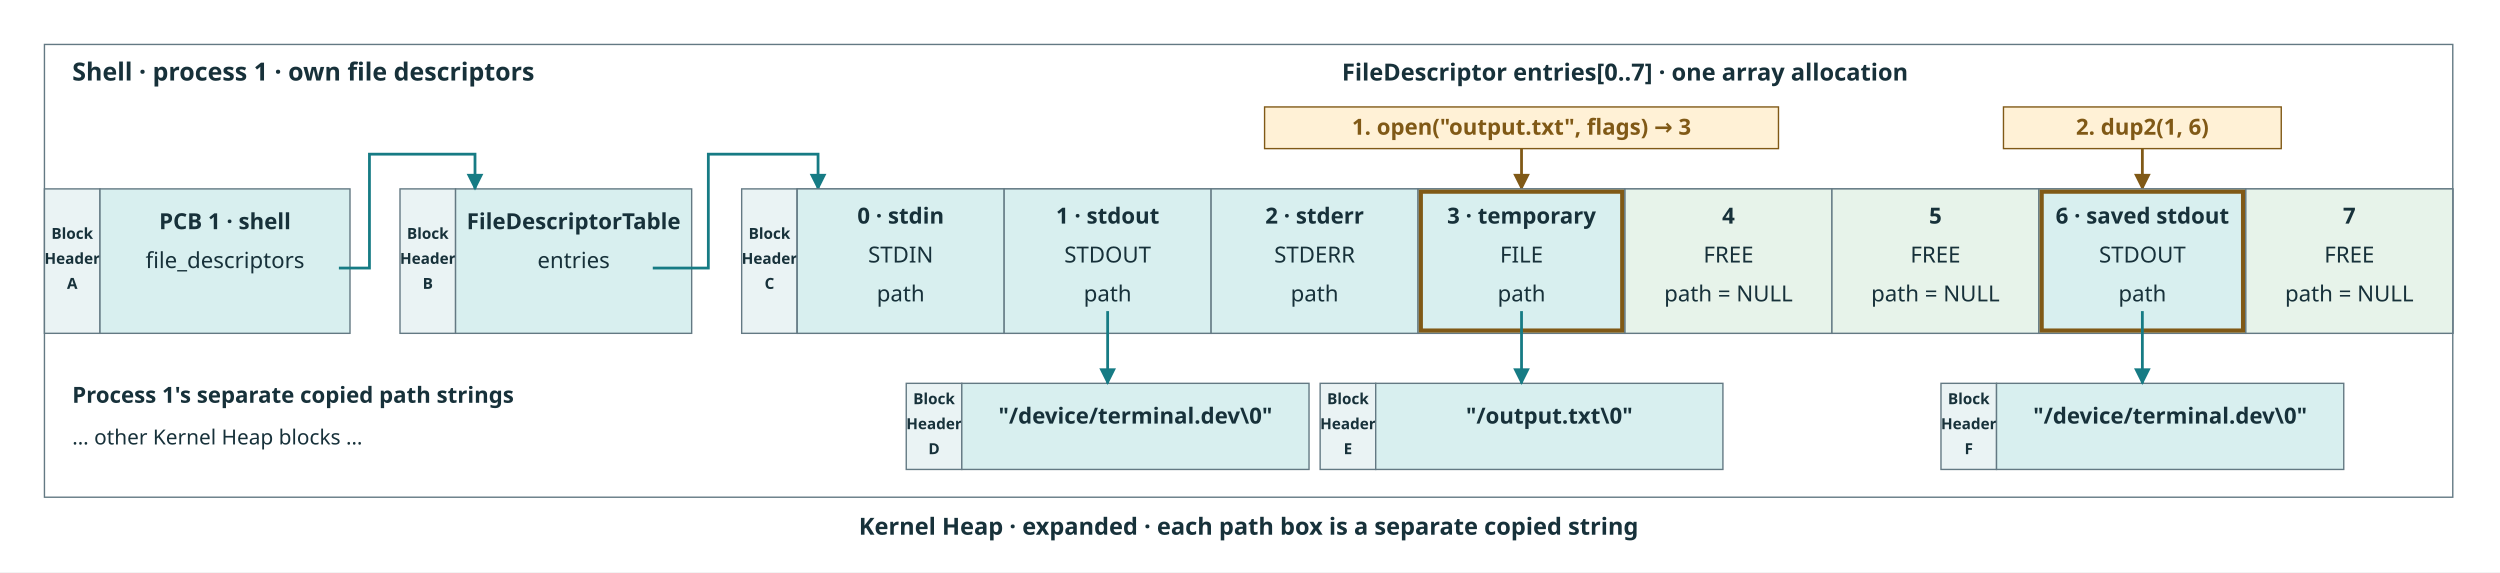
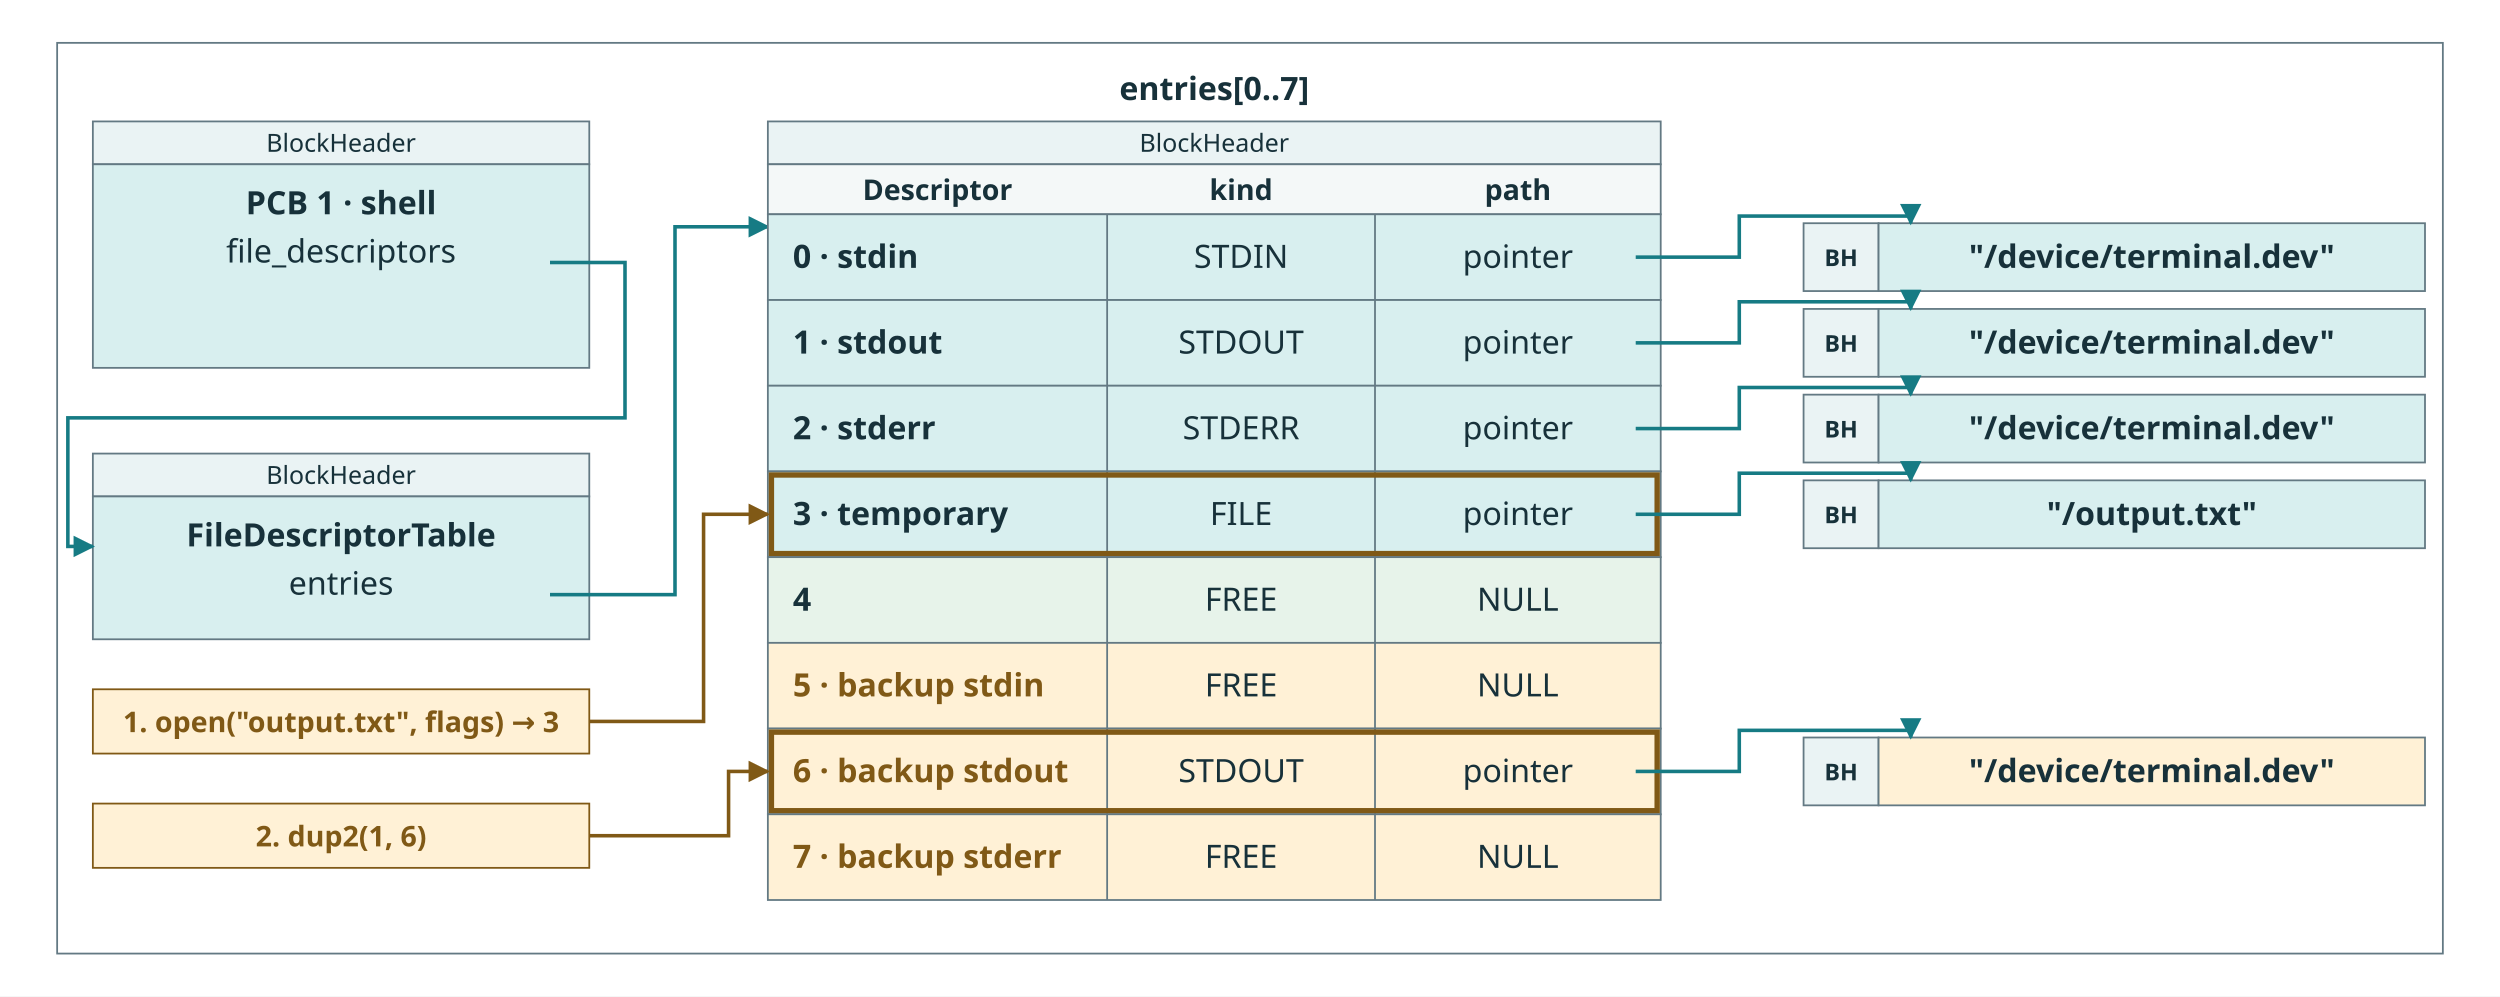
- <svg xmlns="http://www.w3.org/2000/svg" width="1800" height="412" viewBox="0 0 1800 412" role="img" aria-labelledby="title desc">
+ <svg xmlns="http://www.w3.org/2000/svg" width="1400" height="558" viewBox="0 0 1400 558" role="img" aria-labelledby="title desc">
  <defs>
    <marker id="405ea8" viewBox="0 0 10 10" refX="9" refY="5" markerWidth="6" markerHeight="6" orient="auto">
      <path d="M 0 0 L 10 5 L 0 10 z" fill="#167b84" />
    </marker>
    <marker id="26715b" viewBox="0 0 10 10" refX="9" refY="5" markerWidth="6" markerHeight="6" orient="auto">
      <path d="M 0 0 L 10 5 L 0 10 z" fill="#25734f" />
    </marker>
    <marker id="785099" viewBox="0 0 10 10" refX="9" refY="5" markerWidth="6" markerHeight="6" orient="auto">
      <path d="M 0 0 L 10 5 L 0 10 z" fill="#637983" />
    </marker>
    <marker id="9c3d15" viewBox="0 0 10 10" refX="9" refY="5" markerWidth="6" markerHeight="6" orient="auto">
      <path d="M 0 0 L 10 5 L 0 10 z" fill="#805916" />
    </marker>
  </defs>
-   <rect width="1800" height="412" fill="white" />
+   <rect width="1400" height="558" fill="white" />
  <g font-family="Cantarell, sans-serif">
-     <rect x="32" y="32" width="1734" height="326" fill="none" stroke="#637983" stroke-width="1" />
-     <a href="../../kernel/process/process.header#L42">
-       <text x="52" y="58" text-anchor="start" font-size="18" font-weight="bold" fill="#17313a">Shell · process 1 · own file descriptors</text>
+     <rect x="32" y="24" width="1336" height="510" fill="none" stroke="#637983" stroke-width="1" />
+     <rect x="52" y="68" width="278" height="24" fill="#eaf3f4" stroke="#637983" stroke-width="1" />
+     <a href="../../common/heap.header#L5">
+       <text x="191.0" y="85" text-anchor="middle" font-size="14" font-weight="normal" fill="#17313a">BlockHeader</text>
    </a>
-     <rect x="32" y="136" width="40" height="104" fill="#eaf3f4" stroke="#637983" stroke-width="1" />
-     <a href="../../common/heap.header#L5">
-       <text x="52" y="172.0" text-anchor="middle" font-size="11" font-weight="bold" fill="#17313a">Block</text>
-     </a>
-     <a href="../../common/heap.header#L5">
-       <text x="52" y="190.0" text-anchor="middle" font-size="11" font-weight="bold" fill="#17313a">Header</text>
-     </a>
-     <a href="../../common/heap.header#L5">
-       <text x="52" y="208.0" text-anchor="middle" font-size="11" font-weight="bold" fill="#17313a">A</text>
-     </a>
-     <rect x="72" y="136" width="180" height="104" fill="#d8efef" stroke="#637983" stroke-width="1" />
+     <rect x="52" y="92" width="278" height="114" fill="#d8efef" stroke="#637983" stroke-width="1" />
    <a href="../../kernel/process/process.header#L31">
-       <text x="162.0" y="165" text-anchor="middle" font-size="16" font-weight="bold" fill="#17313a">PCB 1 · shell</text>
+       <text x="191.0" y="120" text-anchor="middle" font-size="18" font-weight="bold" fill="#17313a">PCB 1 · shell</text>
    </a>
    <a href="../../kernel/process/process.header#L42">
-       <text x="162.0" y="193" text-anchor="middle" font-size="16" font-weight="normal" fill="#17313a">file_descriptors</text>
+       <text x="191.0" y="147" text-anchor="middle" font-size="18" font-weight="normal" fill="#17313a">file_descriptors</text>
    </a>
-     <rect x="288" y="136" width="40" height="104" fill="#eaf3f4" stroke="#637983" stroke-width="1" />
+     <rect x="52" y="254" width="278" height="24" fill="#eaf3f4" stroke="#637983" stroke-width="1" />
    <a href="../../common/heap.header#L5">
-       <text x="308" y="172.0" text-anchor="middle" font-size="11" font-weight="bold" fill="#17313a">Block</text>
+       <text x="191.0" y="271" text-anchor="middle" font-size="14" font-weight="normal" fill="#17313a">BlockHeader</text>
    </a>
-     <a href="../../common/heap.header#L5">
-       <text x="308" y="190.0" text-anchor="middle" font-size="11" font-weight="bold" fill="#17313a">Header</text>
-     </a>
-     <a href="../../common/heap.header#L5">
-       <text x="308" y="208.0" text-anchor="middle" font-size="11" font-weight="bold" fill="#17313a">B</text>
-     </a>
-     <rect x="328" y="136" width="170" height="104" fill="#d8efef" stroke="#637983" stroke-width="1" />
+     <rect x="52" y="278" width="278" height="80" fill="#d8efef" stroke="#637983" stroke-width="1" />
    <a href="../../kernel/filesystem/file_descriptor.header#L22">
-       <text x="413.0" y="165" text-anchor="middle" font-size="16" font-weight="bold" fill="#17313a">FileDescriptorTable</text>
+       <text x="191.0" y="306" text-anchor="middle" font-size="18" font-weight="bold" fill="#17313a">FileDescriptorTable</text>
    </a>
    <a href="../../kernel/filesystem/file_descriptor.header#L23">
-       <text x="413.0" y="193" text-anchor="middle" font-size="16" font-weight="normal" fill="#17313a">entries</text>
+       <text x="191.0" y="333" text-anchor="middle" font-size="18" font-weight="normal" fill="#17313a">entries</text>
    </a>
-     <rect x="534" y="136" width="40" height="104" fill="#eaf3f4" stroke="#637983" stroke-width="1" />
+     <path d="M 308 147 H 350 V 234 H 38 V 306 H 52" fill="none" stroke="#167b84" stroke-width="2" marker-end="url(#405ea8)" />
+     <path d="M 308 333 H 378 V 127 H 430" fill="none" stroke="#167b84" stroke-width="2" marker-end="url(#405ea8)" />
+     <a href="../../kernel/filesystem/file_descriptor.header#L15">
+       <text x="680" y="56" text-anchor="middle" font-size="18" font-weight="bold" fill="#17313a">entries[0..7]</text>
+     </a>
+     <rect x="430" y="68" width="500" height="24" fill="#eaf3f4" stroke="#637983" stroke-width="1" />
    <a href="../../common/heap.header#L5">
-       <text x="554" y="172.0" text-anchor="middle" font-size="11" font-weight="bold" fill="#17313a">Block</text>
+       <text x="680" y="85" text-anchor="middle" font-size="14" font-weight="normal" fill="#17313a">BlockHeader</text>
    </a>
-     <a href="../../common/heap.header#L5">
-       <text x="554" y="190.0" text-anchor="middle" font-size="11" font-weight="bold" fill="#17313a">Header</text>
-     </a>
-     <a href="../../common/heap.header#L5">
-       <text x="554" y="208.0" text-anchor="middle" font-size="11" font-weight="bold" fill="#17313a">C</text>
-     </a>
-     <rect x="574" y="136" width="1192" height="104" fill="#d8efef" stroke="#637983" stroke-width="1" />
-     <a href="../../kernel/filesystem/file_descriptor.header#L15">
-       <text x="1170" y="58" text-anchor="middle" font-size="17" font-weight="bold" fill="#17313a">FileDescriptor entries[0..7] · one array allocation</text>
-     </a>
-     <rect x="910.5" y="77" width="370" height="30" fill="#fff1d6" stroke="#805916" stroke-width="1" />
-     <a href="../../library/fcntl/fcntl.picoc#L15">
-       <text x="1095.5" y="97" text-anchor="middle" font-size="16" font-weight="bold" fill="#805916">1. open("output.txt", flags) → 3</text>
-     </a>
-     <path d="M 1095.5 107 L 1095.5 136" fill="none" stroke="#805916" stroke-width="2" marker-end="url(#9c3d15)" />
-     <rect x="1442.5" y="77" width="200" height="30" fill="#fff1d6" stroke="#805916" stroke-width="1" />
-     <a href="../../library/unistd/io.picoc#L58">
-       <text x="1542.5" y="97" text-anchor="middle" font-size="16" font-weight="bold" fill="#805916">2. dup2(1, 6)</text>
-     </a>
-     <path d="M 1542.5 107 L 1542.5 136" fill="none" stroke="#805916" stroke-width="2" marker-end="url(#9c3d15)" />
-     <path d="M 244 193 H 266 V 111 H 342 V 136" fill="none" stroke="#167b84" stroke-width="2" marker-end="url(#405ea8)" />
-     <path d="M 470 193 H 510 V 111 H 589 V 136" fill="none" stroke="#167b84" stroke-width="2" marker-end="url(#405ea8)" />
-     <rect x="574" y="136" width="149" height="104" fill="#d8efef" stroke="#637983" stroke-width="1" />
-     <text x="648.5" y="161" text-anchor="middle" font-size="16" font-weight="bold" fill="#17313a">0 · stdin</text>
-     <a href="../../kernel/filesystem/file_descriptor.header#L10">
-       <text x="648.5" y="189" text-anchor="middle" font-size="16" font-weight="normal" fill="#17313a">STDIN</text>
+     <rect x="430" y="92" width="500" height="28" fill="#f4f8f8" stroke="#637983" stroke-width="1" />
+     <text x="525" y="112" text-anchor="middle" font-size="16" font-weight="bold" fill="#17313a">Descriptor</text>
+     <a href="../../kernel/filesystem/file_descriptor.header#L16">
+       <text x="695" y="112" text-anchor="middle" font-size="16" font-weight="bold" fill="#17313a">kind</text>
    </a>
    <a href="../../kernel/filesystem/file_descriptor.header#L19">
-       <text x="648.5" y="217" text-anchor="middle" font-size="16" font-weight="normal" fill="#17313a">path</text>
+       <text x="850" y="112" text-anchor="middle" font-size="16" font-weight="bold" fill="#17313a">path</text>
    </a>
-     <rect x="723" y="136" width="149" height="104" fill="#d8efef" stroke="#637983" stroke-width="1" />
-     <text x="797.5" y="161" text-anchor="middle" font-size="16" font-weight="bold" fill="#17313a">1 · stdout</text>
-     <a href="../../kernel/filesystem/file_descriptor.header#L11">
-       <text x="797.5" y="189" text-anchor="middle" font-size="16" font-weight="normal" fill="#17313a">STDOUT</text>
+     <rect x="430" y="120" width="500" height="48" fill="#d8efef" stroke="#637983" stroke-width="1" />
+     <path d="M 620 120 v 48" stroke="#637983" />
+     <path d="M 770 120 v 48" stroke="#637983" />
+     <text x="444" y="150.0" text-anchor="start" font-size="18" font-weight="bold" fill="#17313a">0 · stdin</text>
+     <a href="../../kernel/filesystem/file_descriptor.header#L10">
+       <text x="695" y="150.0" text-anchor="middle" font-size="18" font-weight="normal" fill="#17313a">STDIN</text>
    </a>
    <a href="../../kernel/filesystem/file_descriptor.header#L19">
-       <text x="797.5" y="217" text-anchor="middle" font-size="16" font-weight="normal" fill="#17313a">path</text>
+       <text x="850" y="150.0" text-anchor="middle" font-size="18" font-weight="normal" fill="#17313a">pointer</text>
    </a>
-     <rect x="872" y="136" width="149" height="104" fill="#d8efef" stroke="#637983" stroke-width="1" />
-     <text x="946.5" y="161" text-anchor="middle" font-size="16" font-weight="bold" fill="#17313a">2 · stderr</text>
-     <a href="../../kernel/filesystem/file_descriptor.header#L12">
-       <text x="946.5" y="189" text-anchor="middle" font-size="16" font-weight="normal" fill="#17313a">STDERR</text>
+     <rect x="1010" y="125" width="42" height="38" fill="#eaf3f4" stroke="#637983" stroke-width="1" />
+     <a href="../../common/heap.header#L5">
+       <text x="1031" y="149.0" text-anchor="middle" font-size="13" font-weight="bold" fill="#17313a">BH</text>
+     </a>
+     <rect x="1052" y="125" width="306" height="38" fill="#d8efef" stroke="#637983" stroke-width="1" />
+     <a href="../../kernel/filesystem/file_descriptor.header#L19">
+       <text x="1205" y="150.0" text-anchor="middle" font-size="18" font-weight="bold" fill="#17313a">"/device/terminal.dev"</text>
+     </a>
+     <path d="M 916 144.0 H 974 V 121 H 1070 V 125" fill="none" stroke="#167b84" stroke-width="2" marker-end="url(#405ea8)" />
+     <rect x="430" y="168" width="500" height="48" fill="#d8efef" stroke="#637983" stroke-width="1" />
+     <path d="M 620 168 v 48" stroke="#637983" />
+     <path d="M 770 168 v 48" stroke="#637983" />
+     <text x="444" y="198.0" text-anchor="start" font-size="18" font-weight="bold" fill="#17313a">1 · stdout</text>
+     <a href="../../kernel/filesystem/file_descriptor.header#L11">
+       <text x="695" y="198.0" text-anchor="middle" font-size="18" font-weight="normal" fill="#17313a">STDOUT</text>
    </a>
    <a href="../../kernel/filesystem/file_descriptor.header#L19">
-       <text x="946.5" y="217" text-anchor="middle" font-size="16" font-weight="normal" fill="#17313a">path</text>
+       <text x="850" y="198.0" text-anchor="middle" font-size="18" font-weight="normal" fill="#17313a">pointer</text>
    </a>
-     <rect x="1021" y="136" width="149" height="104" fill="#d8efef" stroke="#637983" stroke-width="1" />
-     <text x="1095.5" y="161" text-anchor="middle" font-size="16" font-weight="bold" fill="#17313a">3 · temporary</text>
-     <a href="../../kernel/filesystem/file_descriptor.header#L13">
-       <text x="1095.5" y="189" text-anchor="middle" font-size="16" font-weight="normal" fill="#17313a">FILE</text>
+     <rect x="1010" y="173" width="42" height="38" fill="#eaf3f4" stroke="#637983" stroke-width="1" />
+     <a href="../../common/heap.header#L5">
+       <text x="1031" y="197.0" text-anchor="middle" font-size="13" font-weight="bold" fill="#17313a">BH</text>
+     </a>
+     <rect x="1052" y="173" width="306" height="38" fill="#d8efef" stroke="#637983" stroke-width="1" />
+     <a href="../../kernel/filesystem/file_descriptor.header#L19">
+       <text x="1205" y="198.0" text-anchor="middle" font-size="18" font-weight="bold" fill="#17313a">"/device/terminal.dev"</text>
+     </a>
+     <path d="M 916 192.0 H 974 V 169 H 1070 V 173" fill="none" stroke="#167b84" stroke-width="2" marker-end="url(#405ea8)" />
+     <rect x="430" y="216" width="500" height="48" fill="#d8efef" stroke="#637983" stroke-width="1" />
+     <path d="M 620 216 v 48" stroke="#637983" />
+     <path d="M 770 216 v 48" stroke="#637983" />
+     <text x="444" y="246.0" text-anchor="start" font-size="18" font-weight="bold" fill="#17313a">2 · stderr</text>
+     <a href="../../kernel/filesystem/file_descriptor.header#L12">
+       <text x="695" y="246.0" text-anchor="middle" font-size="18" font-weight="normal" fill="#17313a">STDERR</text>
    </a>
    <a href="../../kernel/filesystem/file_descriptor.header#L19">
-       <text x="1095.5" y="217" text-anchor="middle" font-size="16" font-weight="normal" fill="#17313a">path</text>
+       <text x="850" y="246.0" text-anchor="middle" font-size="18" font-weight="normal" fill="#17313a">pointer</text>
    </a>
-     <rect x="1023" y="138" width="145" height="100" fill="none" stroke="#805916" stroke-width="3" />
-     <rect x="1170" y="136" width="149" height="104" fill="#e7f3ea" stroke="#637983" stroke-width="1" />
-     <text x="1244.5" y="161" text-anchor="middle" font-size="16" font-weight="bold" fill="#17313a">4</text>
-     <a href="../../kernel/filesystem/file_descriptor.header#L9">
-       <text x="1244.5" y="189" text-anchor="middle" font-size="16" font-weight="normal" fill="#17313a">FREE</text>
+     <rect x="1010" y="221" width="42" height="38" fill="#eaf3f4" stroke="#637983" stroke-width="1" />
+     <a href="../../common/heap.header#L5">
+       <text x="1031" y="245.0" text-anchor="middle" font-size="13" font-weight="bold" fill="#17313a">BH</text>
+     </a>
+     <rect x="1052" y="221" width="306" height="38" fill="#d8efef" stroke="#637983" stroke-width="1" />
+     <a href="../../kernel/filesystem/file_descriptor.header#L19">
+       <text x="1205" y="246.0" text-anchor="middle" font-size="18" font-weight="bold" fill="#17313a">"/device/terminal.dev"</text>
+     </a>
+     <path d="M 916 240.0 H 974 V 217 H 1070 V 221" fill="none" stroke="#167b84" stroke-width="2" marker-end="url(#405ea8)" />
+     <rect x="430" y="264" width="500" height="48" fill="#d8efef" stroke="#637983" stroke-width="1" />
+     <path d="M 620 264 v 48" stroke="#637983" />
+     <path d="M 770 264 v 48" stroke="#637983" />
+     <text x="444" y="294.0" text-anchor="start" font-size="18" font-weight="bold" fill="#17313a">3 · temporary</text>
+     <a href="../../kernel/filesystem/file_descriptor.header#L13">
+       <text x="695" y="294.0" text-anchor="middle" font-size="18" font-weight="normal" fill="#17313a">FILE</text>
    </a>
    <a href="../../kernel/filesystem/file_descriptor.header#L19">
-       <text x="1244.5" y="217" text-anchor="middle" font-size="16" font-weight="normal" fill="#17313a">path = NULL</text>
+       <text x="850" y="294.0" text-anchor="middle" font-size="18" font-weight="normal" fill="#17313a">pointer</text>
    </a>
-     <rect x="1319" y="136" width="149" height="104" fill="#e7f3ea" stroke="#637983" stroke-width="1" />
-     <text x="1393.5" y="161" text-anchor="middle" font-size="16" font-weight="bold" fill="#17313a">5</text>
+     <rect x="432" y="266" width="496" height="44" fill="none" stroke="#805916" stroke-width="3" />
+     <rect x="1010" y="269" width="42" height="38" fill="#eaf3f4" stroke="#637983" stroke-width="1" />
+     <a href="../../common/heap.header#L5">
+       <text x="1031" y="293.0" text-anchor="middle" font-size="13" font-weight="bold" fill="#17313a">BH</text>
+     </a>
+     <rect x="1052" y="269" width="306" height="38" fill="#d8efef" stroke="#637983" stroke-width="1" />
+     <a href="../../kernel/filesystem/file_descriptor.header#L19">
+       <text x="1205" y="294.0" text-anchor="middle" font-size="18" font-weight="bold" fill="#17313a">"/output.txt"</text>
+     </a>
+     <path d="M 916 288.0 H 974 V 265 H 1070 V 269" fill="none" stroke="#167b84" stroke-width="2" marker-end="url(#405ea8)" />
+     <rect x="430" y="312" width="500" height="48" fill="#e7f3ea" stroke="#637983" stroke-width="1" />
+     <path d="M 620 312 v 48" stroke="#637983" />
+     <path d="M 770 312 v 48" stroke="#637983" />
+     <text x="444" y="342.0" text-anchor="start" font-size="18" font-weight="bold" fill="#17313a">4</text>
    <a href="../../kernel/filesystem/file_descriptor.header#L9">
-       <text x="1393.5" y="189" text-anchor="middle" font-size="16" font-weight="normal" fill="#17313a">FREE</text>
+       <text x="695" y="342.0" text-anchor="middle" font-size="18" font-weight="normal" fill="#17313a">FREE</text>
    </a>
    <a href="../../kernel/filesystem/file_descriptor.header#L19">
-       <text x="1393.5" y="217" text-anchor="middle" font-size="16" font-weight="normal" fill="#17313a">path = NULL</text>
+       <text x="850" y="342.0" text-anchor="middle" font-size="18" font-weight="normal" fill="#17313a">NULL</text>
    </a>
-     <rect x="1468" y="136" width="149" height="104" fill="#d8efef" stroke="#637983" stroke-width="1" />
-     <text x="1542.5" y="161" text-anchor="middle" font-size="16" font-weight="bold" fill="#17313a">6 · saved stdout</text>
-     <a href="../../kernel/filesystem/file_descriptor.header#L11">
-       <text x="1542.5" y="189" text-anchor="middle" font-size="16" font-weight="normal" fill="#17313a">STDOUT</text>
+     <rect x="430" y="360" width="500" height="48" fill="#fff1d6" stroke="#637983" stroke-width="1" />
+     <path d="M 620 360 v 48" stroke="#637983" />
+     <path d="M 770 360 v 48" stroke="#637983" />
+     <text x="444" y="390.0" text-anchor="start" font-size="18" font-weight="bold" fill="#805916">5 · backup stdin</text>
+     <a href="../../kernel/filesystem/file_descriptor.header#L9">
+       <text x="695" y="390.0" text-anchor="middle" font-size="18" font-weight="normal" fill="#17313a">FREE</text>
    </a>
    <a href="../../kernel/filesystem/file_descriptor.header#L19">
-       <text x="1542.5" y="217" text-anchor="middle" font-size="16" font-weight="normal" fill="#17313a">path</text>
+       <text x="850" y="390.0" text-anchor="middle" font-size="18" font-weight="normal" fill="#17313a">NULL</text>
    </a>
-     <rect x="1470" y="138" width="145" height="100" fill="none" stroke="#805916" stroke-width="3" />
-     <rect x="1617" y="136" width="149" height="104" fill="#e7f3ea" stroke="#637983" stroke-width="1" />
-     <text x="1691.5" y="161" text-anchor="middle" font-size="16" font-weight="bold" fill="#17313a">7</text>
-     <a href="../../kernel/filesystem/file_descriptor.header#L9">
-       <text x="1691.5" y="189" text-anchor="middle" font-size="16" font-weight="normal" fill="#17313a">FREE</text>
+     <rect x="430" y="408" width="500" height="48" fill="#fff1d6" stroke="#637983" stroke-width="1" />
+     <path d="M 620 408 v 48" stroke="#637983" />
+     <path d="M 770 408 v 48" stroke="#637983" />
+     <text x="444" y="438.0" text-anchor="start" font-size="18" font-weight="bold" fill="#805916">6 · backup stdout</text>
+     <a href="../../kernel/filesystem/file_descriptor.header#L11">
+       <text x="695" y="438.0" text-anchor="middle" font-size="18" font-weight="normal" fill="#17313a">STDOUT</text>
    </a>
    <a href="../../kernel/filesystem/file_descriptor.header#L19">
-       <text x="1691.5" y="217" text-anchor="middle" font-size="16" font-weight="normal" fill="#17313a">path = NULL</text>
+       <text x="850" y="438.0" text-anchor="middle" font-size="18" font-weight="normal" fill="#17313a">pointer</text>
    </a>
-     <rect x="652.5" y="276" width="40" height="62" fill="#eaf3f4" stroke="#637983" stroke-width="1" />
+     <rect x="432" y="410" width="496" height="44" fill="none" stroke="#805916" stroke-width="3" />
+     <rect x="1010" y="413" width="42" height="38" fill="#eaf3f4" stroke="#637983" stroke-width="1" />
    <a href="../../common/heap.header#L5">
-       <text x="672.5" y="291.0" text-anchor="middle" font-size="11" font-weight="bold" fill="#17313a">Block</text>
+       <text x="1031" y="437.0" text-anchor="middle" font-size="13" font-weight="bold" fill="#17313a">BH</text>
    </a>
-     <a href="../../common/heap.header#L5">
-       <text x="672.5" y="309.0" text-anchor="middle" font-size="11" font-weight="bold" fill="#17313a">Header</text>
+     <rect x="1052" y="413" width="306" height="38" fill="#fff1d6" stroke="#637983" stroke-width="1" />
+     <a href="../../kernel/filesystem/file_descriptor.header#L19">
+       <text x="1205" y="438.0" text-anchor="middle" font-size="18" font-weight="bold" fill="#17313a">"/device/terminal.dev"</text>
    </a>
-     <a href="../../common/heap.header#L5">
-       <text x="672.5" y="327.0" text-anchor="middle" font-size="11" font-weight="bold" fill="#17313a">D</text>
+     <path d="M 916 432.0 H 974 V 409 H 1070 V 413" fill="none" stroke="#167b84" stroke-width="2" marker-end="url(#405ea8)" />
+     <rect x="430" y="456" width="500" height="48" fill="#fff1d6" stroke="#637983" stroke-width="1" />
+     <path d="M 620 456 v 48" stroke="#637983" />
+     <path d="M 770 456 v 48" stroke="#637983" />
+     <text x="444" y="486.0" text-anchor="start" font-size="18" font-weight="bold" fill="#805916">7 · backup stderr</text>
+     <a href="../../kernel/filesystem/file_descriptor.header#L9">
+       <text x="695" y="486.0" text-anchor="middle" font-size="18" font-weight="normal" fill="#17313a">FREE</text>
    </a>
-     <rect x="692.5" y="276" width="250" height="62" fill="#d8efef" stroke="#637983" stroke-width="1" />
    <a href="../../kernel/filesystem/file_descriptor.header#L19">
-       <text x="817.5" y="305" text-anchor="middle" font-size="16" font-weight="bold" fill="#17313a">"/device/terminal.dev\0"</text>
+       <text x="850" y="486.0" text-anchor="middle" font-size="18" font-weight="normal" fill="#17313a">NULL</text>
    </a>
-     <path d="M 797.5 224 V 276" fill="none" stroke="#167b84" stroke-width="2" marker-end="url(#405ea8)" />
-     <rect x="950.5" y="276" width="40" height="62" fill="#eaf3f4" stroke="#637983" stroke-width="1" />
-     <a href="../../common/heap.header#L5">
-       <text x="970.5" y="291.0" text-anchor="middle" font-size="11" font-weight="bold" fill="#17313a">Block</text>
+     <rect x="52" y="386" width="278" height="36" fill="#fff1d6" stroke="#805916" stroke-width="1" />
+     <a href="../../library/fcntl/fcntl.picoc#L15">
+       <text x="191" y="410" text-anchor="middle" font-size="16" font-weight="bold" fill="#805916">1. open("output.txt", flags) → 3</text>
    </a>
-     <a href="../../common/heap.header#L5">
-       <text x="970.5" y="309.0" text-anchor="middle" font-size="11" font-weight="bold" fill="#17313a">Header</text>
+     <path d="M 330 404 H 394 V 288 H 430" fill="none" stroke="#805916" stroke-width="2" marker-end="url(#9c3d15)" />
+     <rect x="52" y="450" width="278" height="36" fill="#fff1d6" stroke="#805916" stroke-width="1" />
+     <a href="../../library/unistd/io.picoc#L58">
+       <text x="191" y="474" text-anchor="middle" font-size="16" font-weight="bold" fill="#805916">2. dup2(1, 6)</text>
    </a>
-     <a href="../../common/heap.header#L5">
-       <text x="970.5" y="327.0" text-anchor="middle" font-size="11" font-weight="bold" fill="#17313a">E</text>
-     </a>
-     <rect x="990.5" y="276" width="250" height="62" fill="#d8efef" stroke="#637983" stroke-width="1" />
-     <a href="../../kernel/filesystem/file_descriptor.header#L19">
-       <text x="1115.5" y="305" text-anchor="middle" font-size="16" font-weight="bold" fill="#17313a">"/output.txt\0"</text>
-     </a>
-     <path d="M 1095.5 224 V 276" fill="none" stroke="#167b84" stroke-width="2" marker-end="url(#405ea8)" />
-     <rect x="1397.5" y="276" width="40" height="62" fill="#eaf3f4" stroke="#637983" stroke-width="1" />
-     <a href="../../common/heap.header#L5">
-       <text x="1417.5" y="291.0" text-anchor="middle" font-size="11" font-weight="bold" fill="#17313a">Block</text>
-     </a>
-     <a href="../../common/heap.header#L5">
-       <text x="1417.5" y="309.0" text-anchor="middle" font-size="11" font-weight="bold" fill="#17313a">Header</text>
-     </a>
-     <a href="../../common/heap.header#L5">
-       <text x="1417.5" y="327.0" text-anchor="middle" font-size="11" font-weight="bold" fill="#17313a">F</text>
-     </a>
-     <rect x="1437.5" y="276" width="250" height="62" fill="#d8efef" stroke="#637983" stroke-width="1" />
-     <a href="../../kernel/filesystem/file_descriptor.header#L19">
-       <text x="1562.5" y="305" text-anchor="middle" font-size="16" font-weight="bold" fill="#17313a">"/device/terminal.dev\0"</text>
-     </a>
-     <path d="M 1542.5 224 V 276" fill="none" stroke="#167b84" stroke-width="2" marker-end="url(#405ea8)" />
-     <a href="../../kernel/filesystem/file_descriptor.header#L19">
-       <text x="52" y="290" text-anchor="start" font-size="16" font-weight="bold" fill="#17313a">Process 1's separate copied path strings</text>
-     </a>
-     <text x="52" y="320" text-anchor="start" font-size="15" font-weight="normal" fill="#17313a">… other Kernel Heap blocks …</text>
-     <text x="899" y="385" text-anchor="middle" font-size="17" font-weight="bold" fill="#17313a">Kernel Heap · expanded · each path box is a separate copied string</text>
+     <path d="M 330 468 H 408 V 432 H 430" fill="none" stroke="#805916" stroke-width="2" marker-end="url(#9c3d15)" />
  </g>
</svg>
